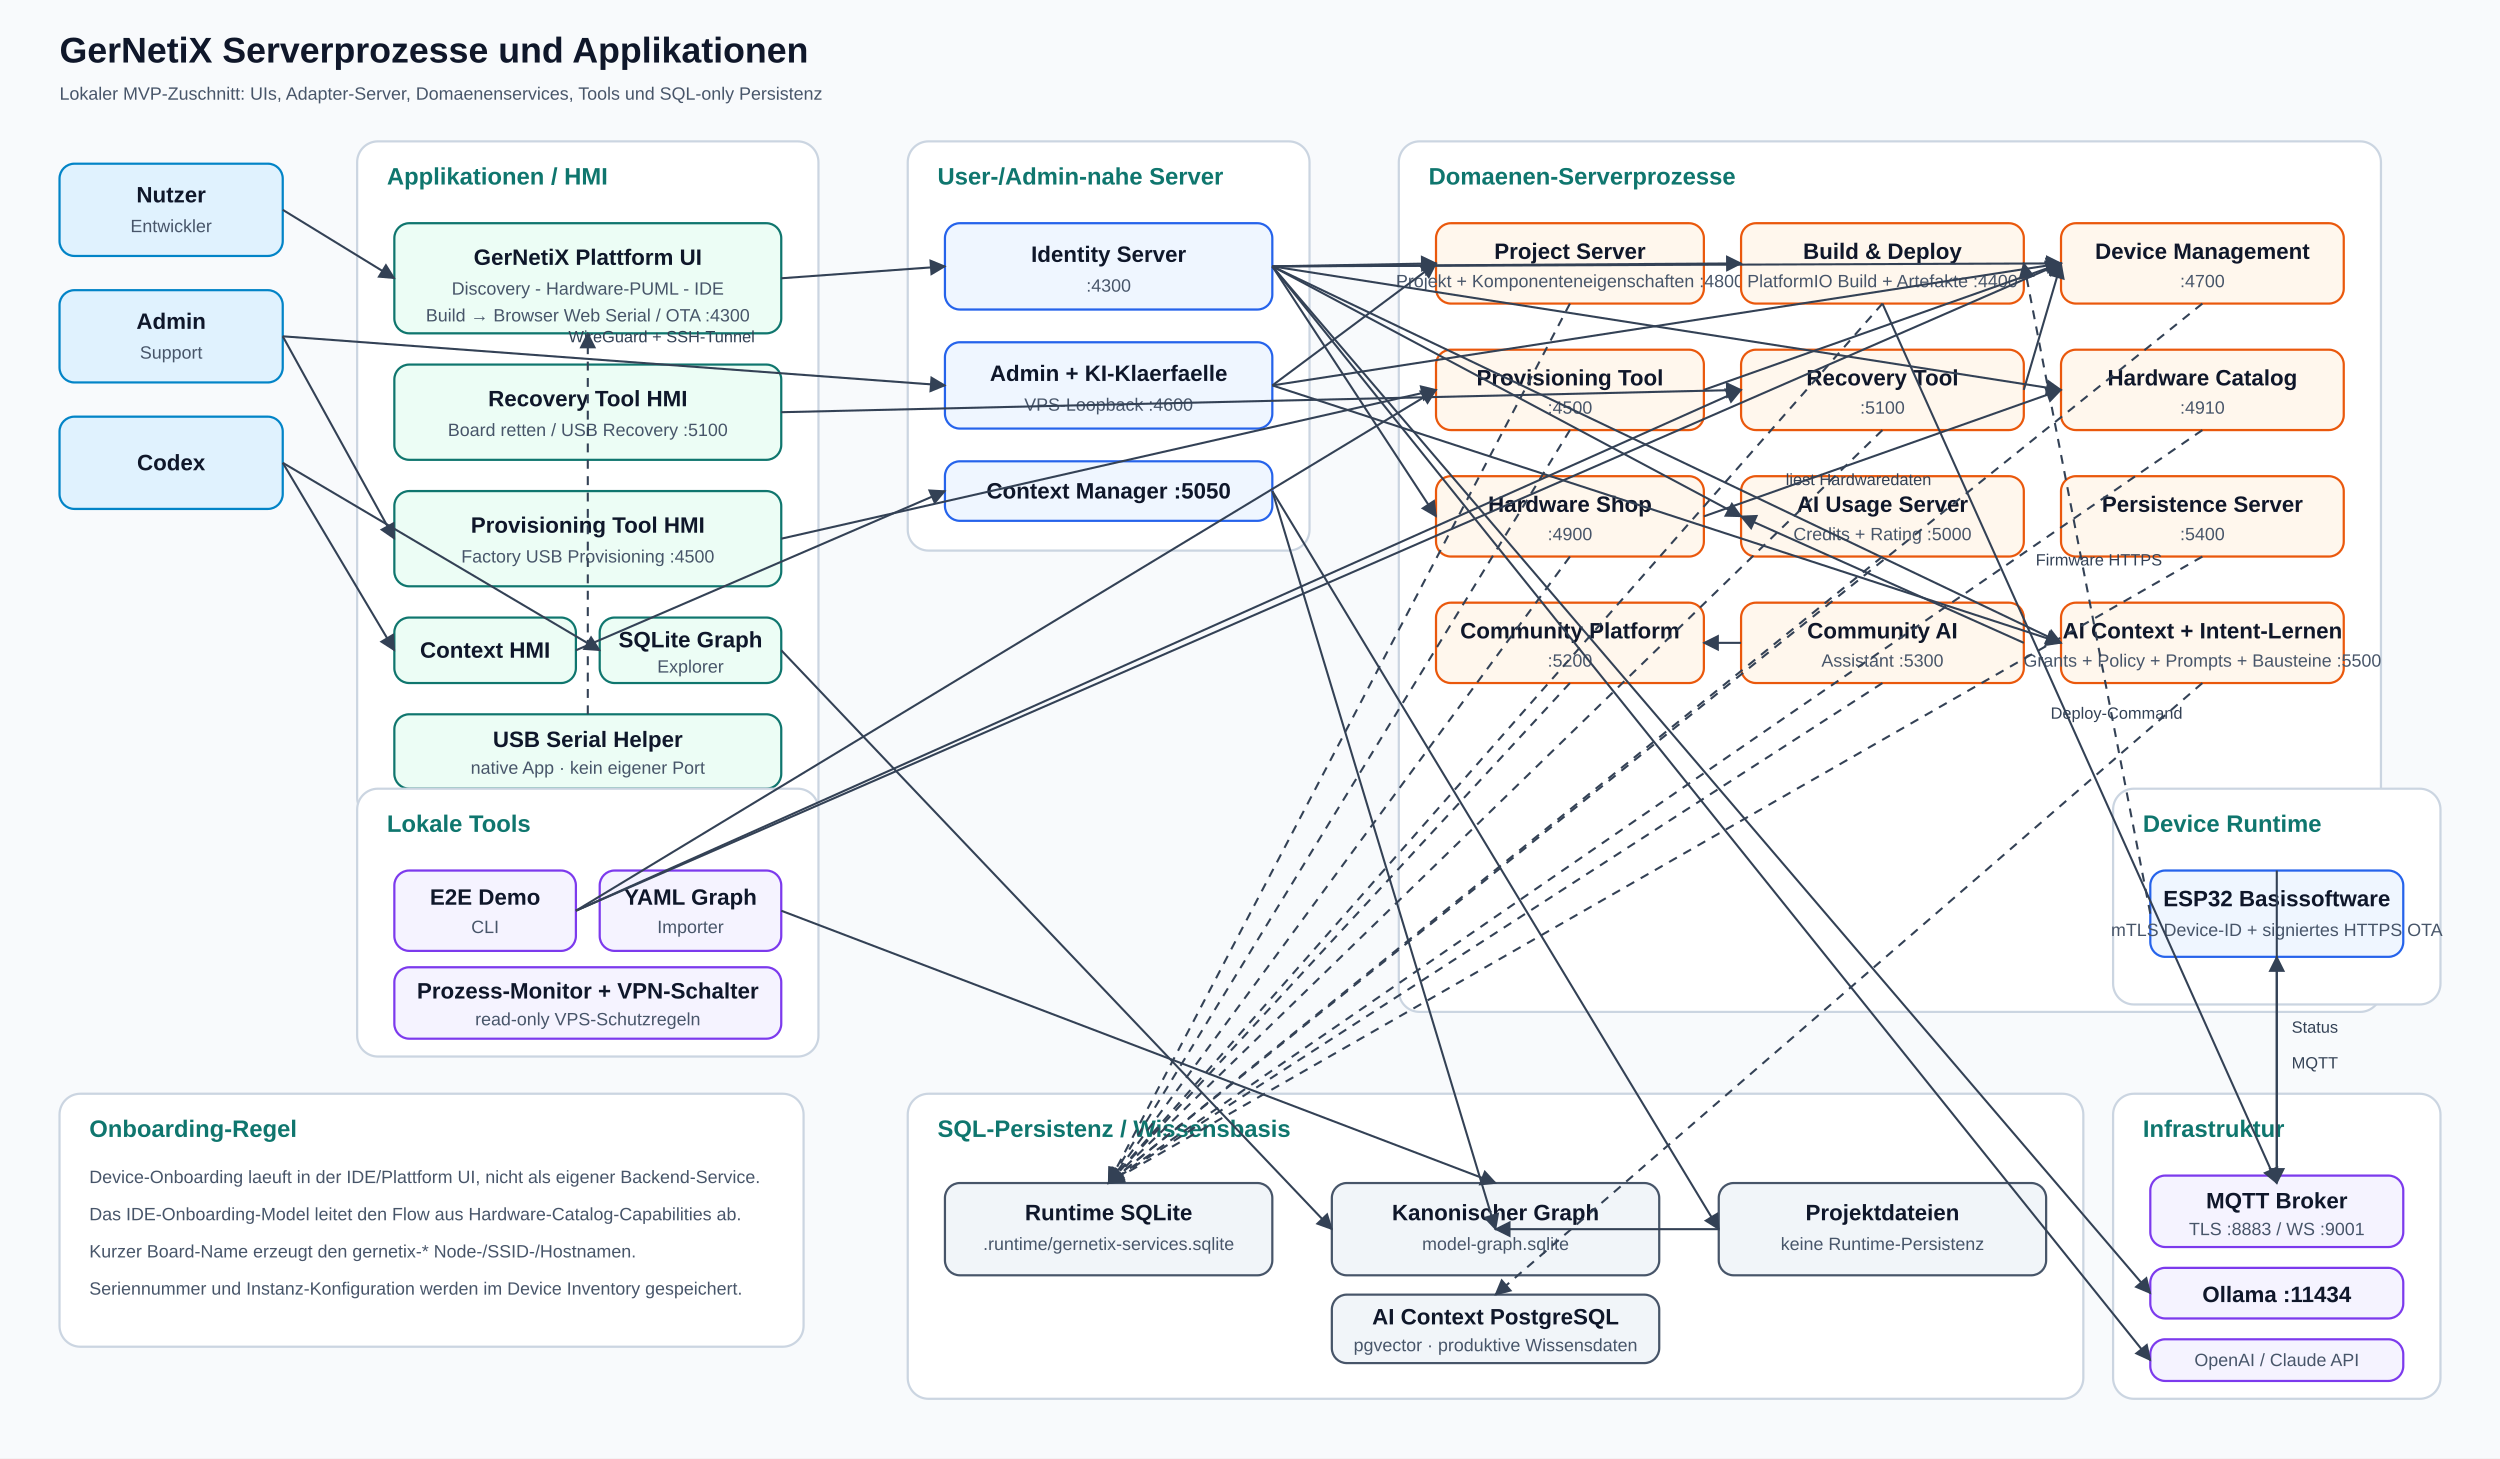
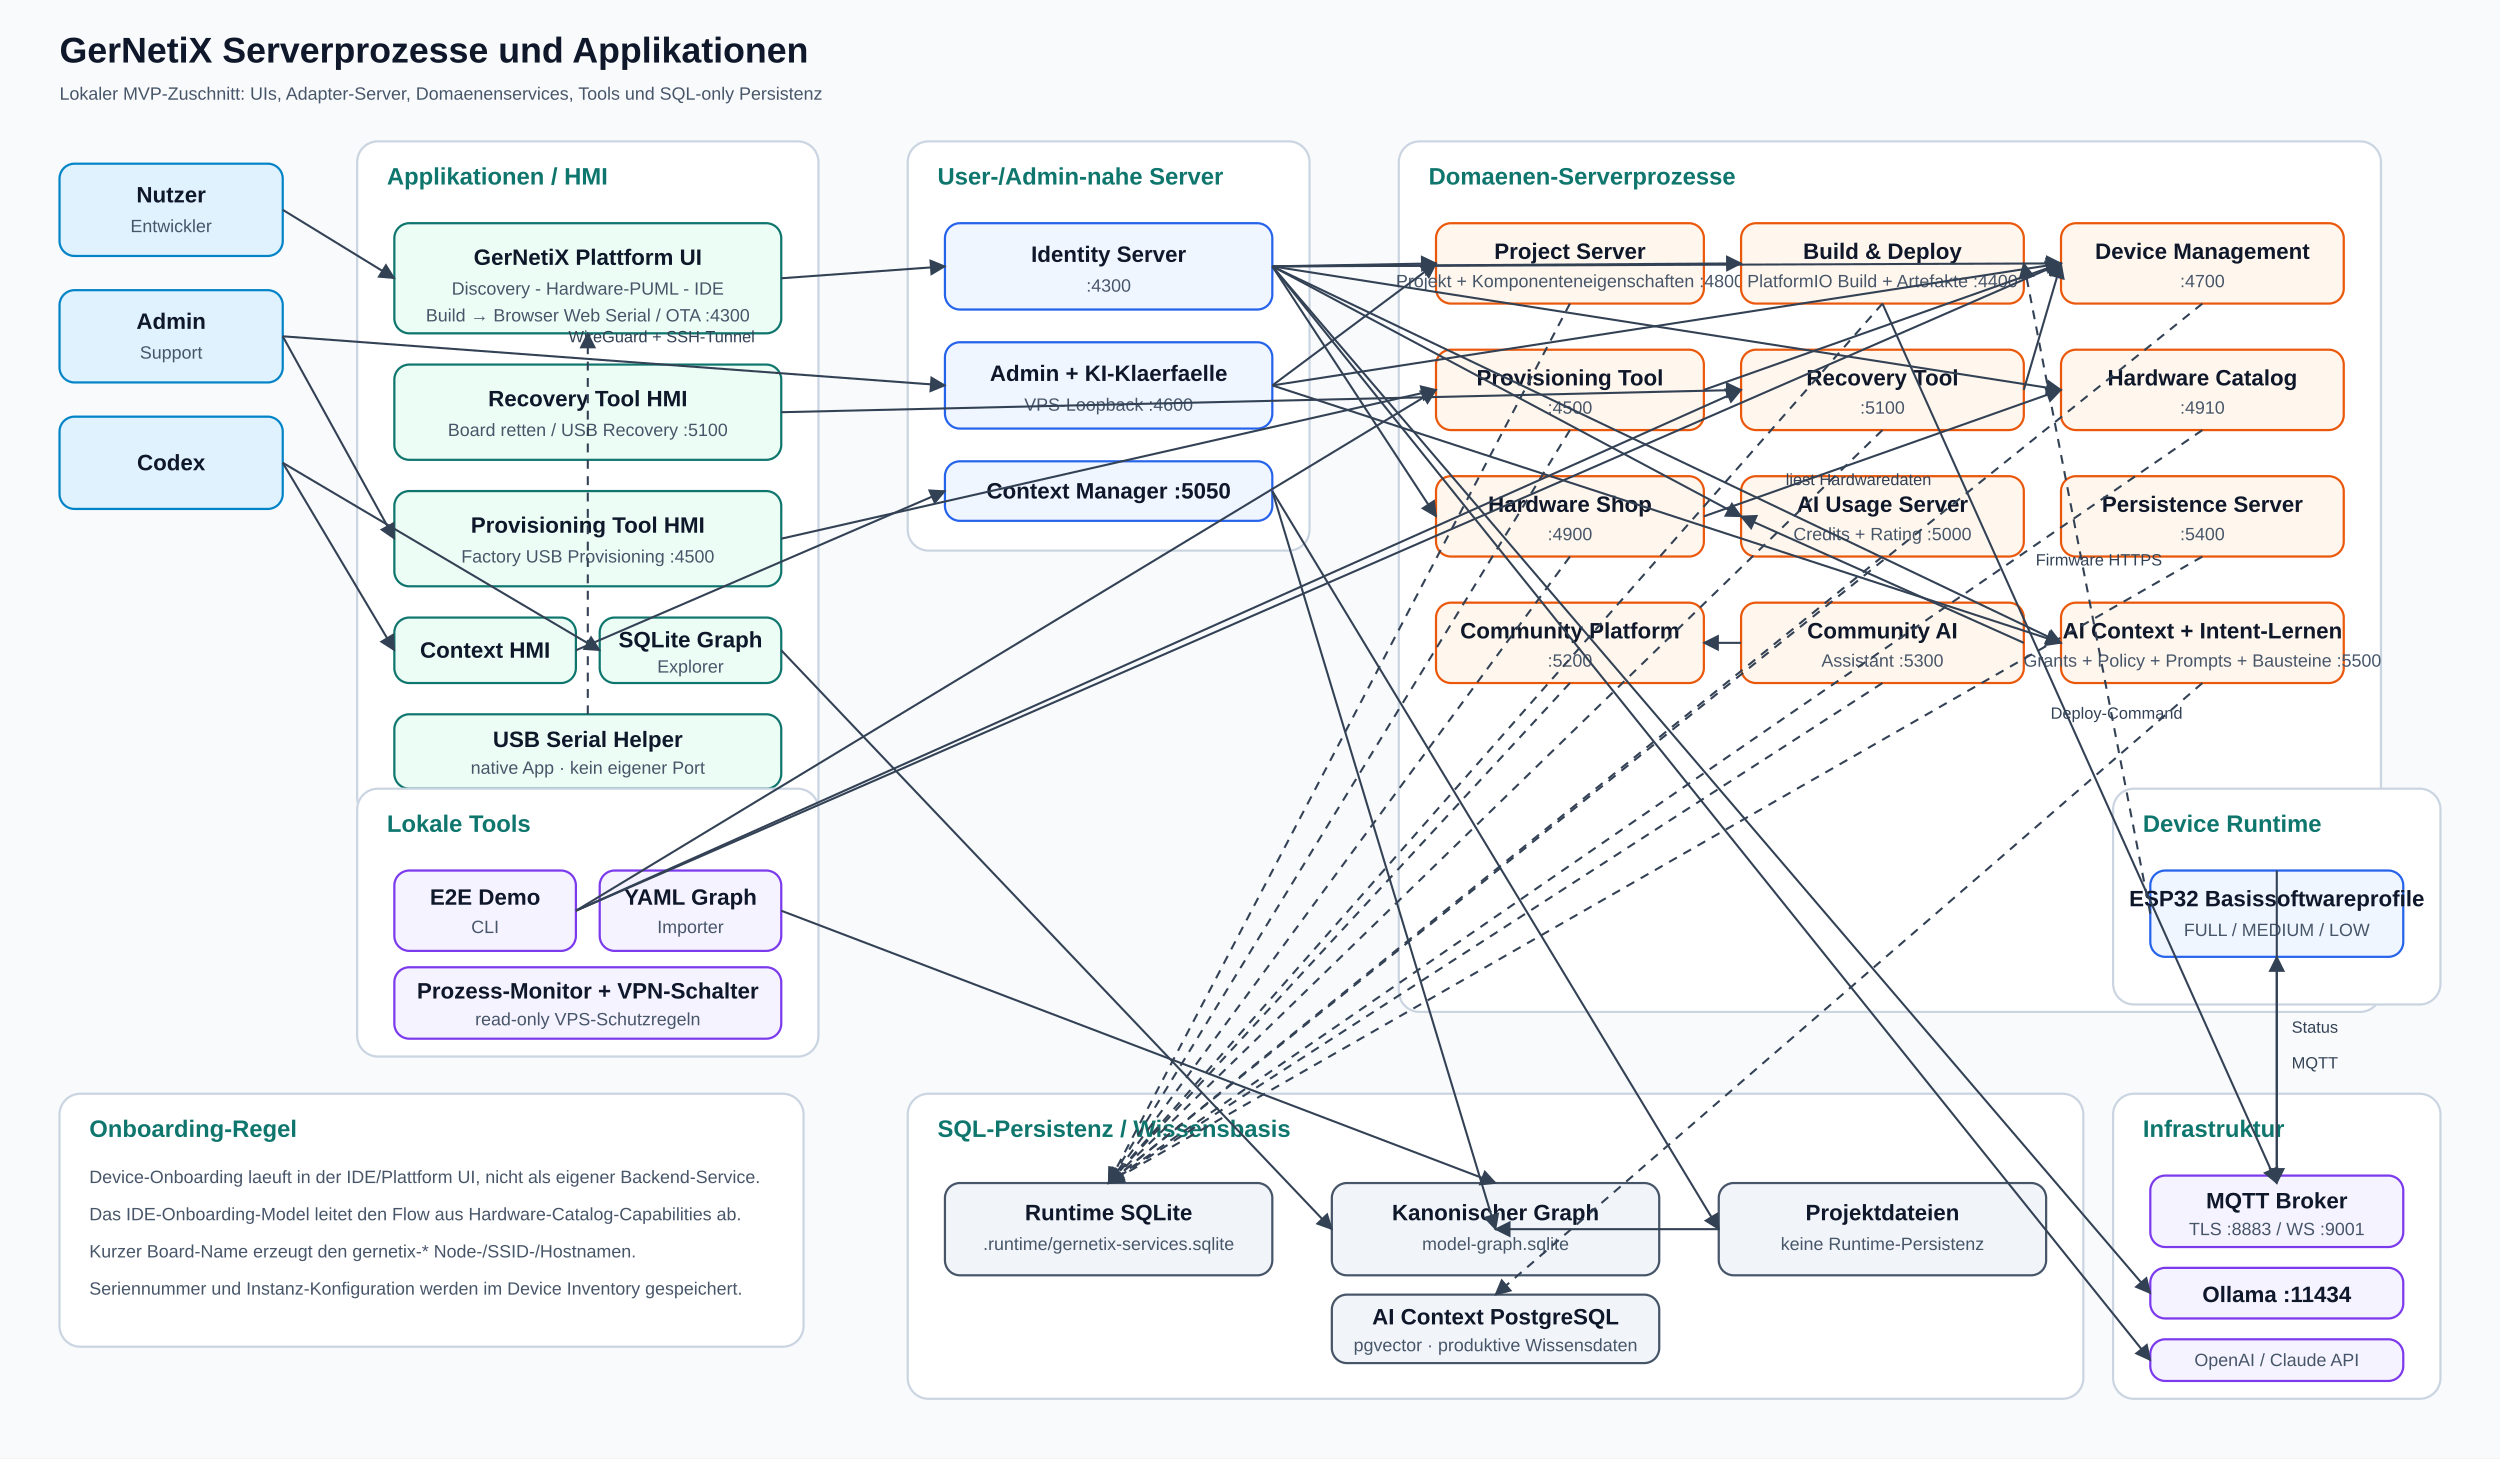
<svg xmlns="http://www.w3.org/2000/svg" width="1680" height="980" viewBox="0 0 1680 980" role="img" aria-labelledby="title desc">
  <defs>
    <marker id="arrow" viewBox="0 0 10 10" refX="9" refY="5" markerWidth="8" markerHeight="8" orient="auto-start-reverse">
      <path d="M 0 0 L 10 5 L 0 10 z" fill="#334155" />
    </marker>
    <style>
      .bg { fill: #f8fafc; }
      .cluster { fill: #ffffff; stroke: #cbd5e1; stroke-width: 1.5; rx: 14; }
      .clusterTitle { fill: #0f766e; font: 700 16px Segoe UI, Arial, sans-serif; }
      .node { fill: #ffffff; stroke: #94a3b8; stroke-width: 1.5; rx: 10; }
      .app { fill: #ecfdf5; stroke: #0f766e; }
      .edge { fill: #eff6ff; stroke: #2563eb; }
      .domain { fill: #fff7ed; stroke: #ea580c; }
      .tool { fill: #f5f3ff; stroke: #7c3aed; }
      .store { fill: #f1f5f9; stroke: #475569; }
      .actor { fill: #e0f2fe; stroke: #0284c7; }
      .titleText { fill: #0f172a; font: 700 15px Segoe UI, Arial, sans-serif; }
      .smallText { fill: #475569; font: 12px Segoe UI, Arial, sans-serif; }
      .label { fill: #334155; font: 11px Segoe UI, Arial, sans-serif; }
      .line { fill: none; stroke: #334155; stroke-width: 1.4; marker-end: url(#arrow); }
      .dashed { stroke-dasharray: 6 5; }
    </style>
  </defs>
  <rect class="bg" width="1680" height="980" />
  <text x="40" y="42" class="titleText" style="font-size:24px">GerNetiX Serverprozesse und Applikationen</text>
  <text x="40" y="67" class="smallText">Lokaler MVP-Zuschnitt: UIs, Adapter-Server, Domaenenservices, Tools und SQL-only Persistenz</text>
  <g id="actors">
    <rect class="node actor" x="40" y="110" width="150" height="62" rx="10" />
    <text class="titleText" x="115" y="136" text-anchor="middle">Nutzer</text>
    <text class="smallText" x="115" y="156" text-anchor="middle">Entwickler</text>
    <rect class="node actor" x="40" y="195" width="150" height="62" rx="10" />
    <text class="titleText" x="115" y="221" text-anchor="middle">Admin</text>
    <text class="smallText" x="115" y="241" text-anchor="middle">Support</text>
    <rect class="node actor" x="40" y="280" width="150" height="62" rx="10" />
    <text class="titleText" x="115" y="316" text-anchor="middle">Codex</text>
  </g>
  <g id="applications">
    <rect class="cluster" x="240" y="95" width="310" height="455" rx="14" />
    <text class="clusterTitle" x="260" y="124">Applikationen / HMI</text>
    <rect class="node app" x="265" y="150" width="260" height="74" rx="10" />
    <text class="titleText" x="395" y="178" text-anchor="middle">GerNetiX Plattform UI</text>
    <text class="smallText" x="395" y="198" text-anchor="middle">Discovery - Hardware-PUML - IDE</text>
    <text class="smallText" x="395" y="216" text-anchor="middle">Build → Browser Web Serial / OTA :4300</text>
    <rect class="node app" x="265" y="245" width="260" height="64" rx="10" />
    <text class="titleText" x="395" y="273" text-anchor="middle">Recovery Tool HMI</text>
    <text class="smallText" x="395" y="293" text-anchor="middle">Board retten / USB Recovery :5100</text>
    <rect class="node app" x="265" y="330" width="260" height="64" rx="10" />
    <text class="titleText" x="395" y="358" text-anchor="middle">Provisioning Tool HMI</text>
    <text class="smallText" x="395" y="378" text-anchor="middle">Factory USB Provisioning :4500</text>
    <rect class="node app" x="265" y="415" width="122" height="44" rx="10" />
    <text class="titleText" x="326" y="442" text-anchor="middle">Context HMI</text>
    <rect class="node app" x="403" y="415" width="122" height="44" rx="10" />
    <text class="titleText" x="464" y="435" text-anchor="middle">SQLite Graph</text>
    <text class="smallText" x="464" y="452" text-anchor="middle">Explorer</text>
    <rect class="node app" x="265" y="480" width="260" height="50" rx="10" />
    <text class="titleText" x="395" y="502" text-anchor="middle">USB Serial Helper</text>
    <text class="smallText" x="395" y="520" text-anchor="middle">native App · kein eigener Port</text>
  </g>
  <g id="edgeServices">
    <rect class="cluster" x="610" y="95" width="270" height="275" rx="14" />
    <text class="clusterTitle" x="630" y="124">User-/Admin-nahe Server</text>
    <rect class="node edge" x="635" y="150" width="220" height="58" rx="10" />
    <text class="titleText" x="745" y="176" text-anchor="middle">Identity Server</text>
    <text class="smallText" x="745" y="196" text-anchor="middle">:4300</text>
    <rect class="node edge" x="635" y="230" width="220" height="58" rx="10" />
    <text class="titleText" x="745" y="256" text-anchor="middle">Admin + KI-Klaerfaelle</text>
    <text class="smallText" x="745" y="276" text-anchor="middle">VPS-Loopback :4600</text>
    <rect class="node edge" x="635" y="310" width="220" height="40" rx="10" />
    <text class="titleText" x="745" y="335" text-anchor="middle">Context Manager :5050</text>
  </g>
  <g id="domainServices">
    <rect class="cluster" x="940" y="95" width="660" height="585" rx="14" />
    <text class="clusterTitle" x="960" y="124">Domaenen-Serverprozesse</text>
    <rect class="node domain" x="965" y="150" width="180" height="54" rx="10" />
    <text class="titleText" x="1055" y="174" text-anchor="middle">Project Server</text>
    <text class="smallText" x="1055" y="193" text-anchor="middle">Projekt + Komponenteneigenschaften :4800</text>
    <rect class="node domain" x="1170" y="150" width="190" height="54" rx="10" />
    <text class="titleText" x="1265" y="174" text-anchor="middle">Build &amp; Deploy</text>
    <text class="smallText" x="1265" y="193" text-anchor="middle">PlatformIO Build + Artefakte :4400</text>
    <rect class="node domain" x="1385" y="150" width="190" height="54" rx="10" />
    <text class="titleText" x="1480" y="174" text-anchor="middle">Device Management</text>
    <text class="smallText" x="1480" y="193" text-anchor="middle">:4700</text>
    <rect class="node domain" x="965" y="235" width="180" height="54" rx="10" />
    <text class="titleText" x="1055" y="259" text-anchor="middle">Provisioning Tool</text>
    <text class="smallText" x="1055" y="278" text-anchor="middle">:4500</text>
    <rect class="node domain" x="1170" y="235" width="190" height="54" rx="10" />
    <text class="titleText" x="1265" y="259" text-anchor="middle">Recovery Tool</text>
    <text class="smallText" x="1265" y="278" text-anchor="middle">:5100</text>
    <rect class="node domain" x="1385" y="235" width="190" height="54" rx="10" />
    <text class="titleText" x="1480" y="259" text-anchor="middle">Hardware Catalog</text>
    <text class="smallText" x="1480" y="278" text-anchor="middle">:4910</text>
    <rect class="node domain" x="965" y="320" width="180" height="54" rx="10" />
    <text class="titleText" x="1055" y="344" text-anchor="middle">Hardware Shop</text>
    <text class="smallText" x="1055" y="363" text-anchor="middle">:4900</text>
    <rect class="node domain" x="1170" y="320" width="190" height="54" rx="10" />
    <text class="titleText" x="1265" y="344" text-anchor="middle">AI Usage Server</text>
    <text class="smallText" x="1265" y="363" text-anchor="middle">Credits + Rating :5000</text>
    <rect class="node domain" x="1385" y="320" width="190" height="54" rx="10" />
    <text class="titleText" x="1480" y="344" text-anchor="middle">Persistence Server</text>
    <text class="smallText" x="1480" y="363" text-anchor="middle">:5400</text>
    <rect class="node domain" x="965" y="405" width="180" height="54" rx="10" />
    <text class="titleText" x="1055" y="429" text-anchor="middle">Community Platform</text>
    <text class="smallText" x="1055" y="448" text-anchor="middle">:5200</text>
    <rect class="node domain" x="1170" y="405" width="190" height="54" rx="10" />
    <text class="titleText" x="1265" y="429" text-anchor="middle">Community AI</text>
    <text class="smallText" x="1265" y="448" text-anchor="middle">Assistant :5300</text>
    <rect class="node domain" x="1385" y="405" width="190" height="54" rx="10" />
    <text class="titleText" x="1480" y="429" text-anchor="middle">AI Context + Intent-Lernen</text>
    <text class="smallText" x="1480" y="448" text-anchor="middle">Grants + Policy + Prompts + Bausteine :5500</text>
  </g>
  <g id="tools">
    <rect class="cluster" x="240" y="530" width="310" height="180" rx="14" />
    <text class="clusterTitle" x="260" y="559">Lokale Tools</text>
    <rect class="node tool" x="265" y="585" width="122" height="54" rx="10" />
    <text class="titleText" x="326" y="608" text-anchor="middle">E2E Demo</text>
    <text class="smallText" x="326" y="627" text-anchor="middle">CLI</text>
    <rect class="node tool" x="403" y="585" width="122" height="54" rx="10" />
    <text class="titleText" x="464" y="608" text-anchor="middle">YAML Graph</text>
    <text class="smallText" x="464" y="627" text-anchor="middle">Importer</text>
    <rect class="node tool" x="265" y="650" width="260" height="48" rx="10" />
    <text class="titleText" x="395" y="671" text-anchor="middle">Prozess-Monitor + VPN-Schalter</text>
    <text class="smallText" x="395" y="689" text-anchor="middle">read-only VPS-Schutzregeln</text>
  </g>
  <g id="deviceRuntime">
    <rect class="cluster" x="1420" y="530" width="220" height="145" rx="14" />
    <text class="clusterTitle" x="1440" y="559">Device Runtime</text>
    <rect class="node edge" x="1445" y="585" width="170" height="58" rx="10" />
-     <text class="titleText" x="1530" y="609" text-anchor="middle">ESP32 Basissoftware</text>
-     <text class="smallText" x="1530" y="629" text-anchor="middle">mTLS Device-ID + signiertes HTTPS OTA</text>
+     <text class="titleText" x="1530" y="609" text-anchor="middle">ESP32 Basissoftwareprofile</text>
+     <text class="smallText" x="1530" y="629" text-anchor="middle">FULL / MEDIUM / LOW</text>
  </g>
  <g id="platformInfrastructure">
    <rect class="cluster" x="1420" y="735" width="220" height="205" rx="14" />
    <text class="clusterTitle" x="1440" y="764">Infrastruktur</text>
    <rect class="node tool" x="1445" y="790" width="170" height="48" rx="10" />
    <text class="titleText" x="1530" y="812" text-anchor="middle">MQTT Broker</text>
    <text class="smallText" x="1530" y="830" text-anchor="middle">TLS :8883 / WS :9001</text>
    <rect class="node tool" x="1445" y="852" width="170" height="34" rx="10" />
    <text class="titleText" x="1530" y="875" text-anchor="middle">Ollama :11434</text>
    <rect class="node tool" x="1445" y="900" width="170" height="28" rx="10" />
    <text class="smallText" x="1530" y="918" text-anchor="middle">OpenAI / Claude API</text>
  </g>
  <g id="storage">
    <rect class="cluster" x="610" y="735" width="790" height="205" rx="14" />
    <text class="clusterTitle" x="630" y="764">SQL-Persistenz / Wissensbasis</text>
    <rect class="node store" x="635" y="795" width="220" height="62" rx="10" />
    <text class="titleText" x="745" y="820" text-anchor="middle">Runtime SQLite</text>
    <text class="smallText" x="745" y="840" text-anchor="middle">.runtime/gernetix-services.sqlite</text>
    <rect class="node store" x="895" y="795" width="220" height="62" rx="10" />
    <text class="titleText" x="1005" y="820" text-anchor="middle">Kanonischer Graph</text>
    <text class="smallText" x="1005" y="840" text-anchor="middle">model-graph.sqlite</text>
    <rect class="node store" x="1155" y="795" width="220" height="62" rx="10" />
    <text class="titleText" x="1265" y="820" text-anchor="middle">Projektdateien</text>
    <text class="smallText" x="1265" y="840" text-anchor="middle">keine Runtime-Persistenz</text>
    <rect class="node store" x="895" y="870" width="220" height="46" rx="10" />
    <text class="titleText" x="1005" y="890" text-anchor="middle">AI Context PostgreSQL</text>
    <text class="smallText" x="1005" y="908" text-anchor="middle">pgvector · produktive Wissensdaten</text>
  </g>
  <path class="line" d="M 190 141 L 265 187" />
  <path class="line" d="M 190 226 L 265 362" />
  <path class="line" d="M 190 226 L 635 259" />
  <text class="label" x="382" y="230">WireGuard + SSH-Tunnel</text>
  <path class="line" d="M 190 311 L 265 437" />
  <path class="line" d="M 190 311 L 403 437" />
  <path class="line" d="M 525 187 L 635 179" />
  <path class="line dashed" d="M 395 480 L 395 224" />
  <path class="line" d="M 525 277 L 1170 262" />
  <path class="line" d="M 525 362 L 965 262" />
  <path class="line" d="M 387 437 L 635 330" />
  <path class="line" d="M 525 437 L 895 826" />
  <path class="line" d="M 855 179 L 965 177" />
  <path class="line" d="M 855 179 L 1170 177" />
  <path class="line" d="M 855 179 L 1385 177" />
  <path class="line" d="M 855 179 L 1385 262" />
  <path class="line" d="M 855 179 L 965 347" />
  <path class="line" d="M 855 179 L 1170 347" />
  <path class="line" d="M 855 179 L 1385 432" />
  <path class="line" d="M 855 179 L 1445 869" />
  <path class="line" d="M 855 179 L 1445 914" />
  <path class="line" d="M 855 259 L 1385 177" />
  <path class="line" d="M 855 259 L 965 177" />
  <path class="line" d="M 855 259 L 1385 432" />
  <path class="line" d="M 855 330 L 1155 826" />
  <path class="line" d="M 855 330 L 1005 826" />
  <path class="line" d="M 1145 347 L 1385 262" />
  <text class="label" x="1200" y="326">liest Hardwaredaten</text>
  <path class="line" d="M 1145 262 L 1385 177" />
  <path class="line" d="M 1360 262 L 1385 177" />
  <path class="line" d="M 1360 432 L 1170 347" />
  <path class="line" d="M 1170 432 L 1145 432" />
  <path class="line" d="M 1265 204 L 1530 795" />
  <text class="label" x="1378" y="483">Deploy-Command</text>
  <path class="line" d="M 1530 795 L 1530 643" />
  <text class="label" x="1540" y="718">MQTT</text>
  <path class="line" d="M 1530 585 L 1530 795" />
  <text class="label" x="1540" y="694">Status</text>
  <path class="line dashed" d="M 1445 614 L 1360 177" />
  <text class="label" x="1368" y="380">Firmware HTTPS</text>
  <path class="line dashed" d="M 1055 204 L 745 795" />
  <path class="line dashed" d="M 1265 204 L 745 795" />
  <path class="line dashed" d="M 1480 204 L 745 795" />
  <path class="line dashed" d="M 1055 289 L 745 795" />
  <path class="line dashed" d="M 1265 289 L 745 795" />
  <path class="line dashed" d="M 1480 289 L 745 795" />
  <path class="line dashed" d="M 1055 374 L 745 795" />
  <path class="line dashed" d="M 1265 374 L 745 795" />
  <path class="line dashed" d="M 1480 374 L 745 795" />
  <path class="line dashed" d="M 1055 459 L 745 795" />
  <path class="line dashed" d="M 1265 459 L 745 795" />
  <path class="line dashed" d="M 1480 459 L 1005 870" />
  <path class="line" d="M 387 612 L 965 262" />
  <path class="line" d="M 387 612 L 1170 262" />
  <path class="line" d="M 387 612 L 1385 177" />
  <path class="line" d="M 525 612 L 1005 795" />
  <path class="line" d="M 1155 826 L 1005 826" />
  <g id="legend">
    <rect class="cluster" x="40" y="735" width="500" height="170" rx="14" />
    <text class="clusterTitle" x="60" y="764">Onboarding-Regel</text>
    <text class="smallText" x="60" y="795">Device-Onboarding laeuft in der IDE/Plattform UI, nicht als eigener Backend-Service.</text>
    <text class="smallText" x="60" y="820">Das IDE-Onboarding-Model leitet den Flow aus Hardware-Catalog-Capabilities ab.</text>
    <text class="smallText" x="60" y="845">Kurzer Board-Name erzeugt den gernetix-* Node-/SSID-/Hostnamen.</text>
    <text class="smallText" x="60" y="870">Seriennummer und Instanz-Konfiguration werden im Device Inventory gespeichert.</text>
  </g>
</svg>
